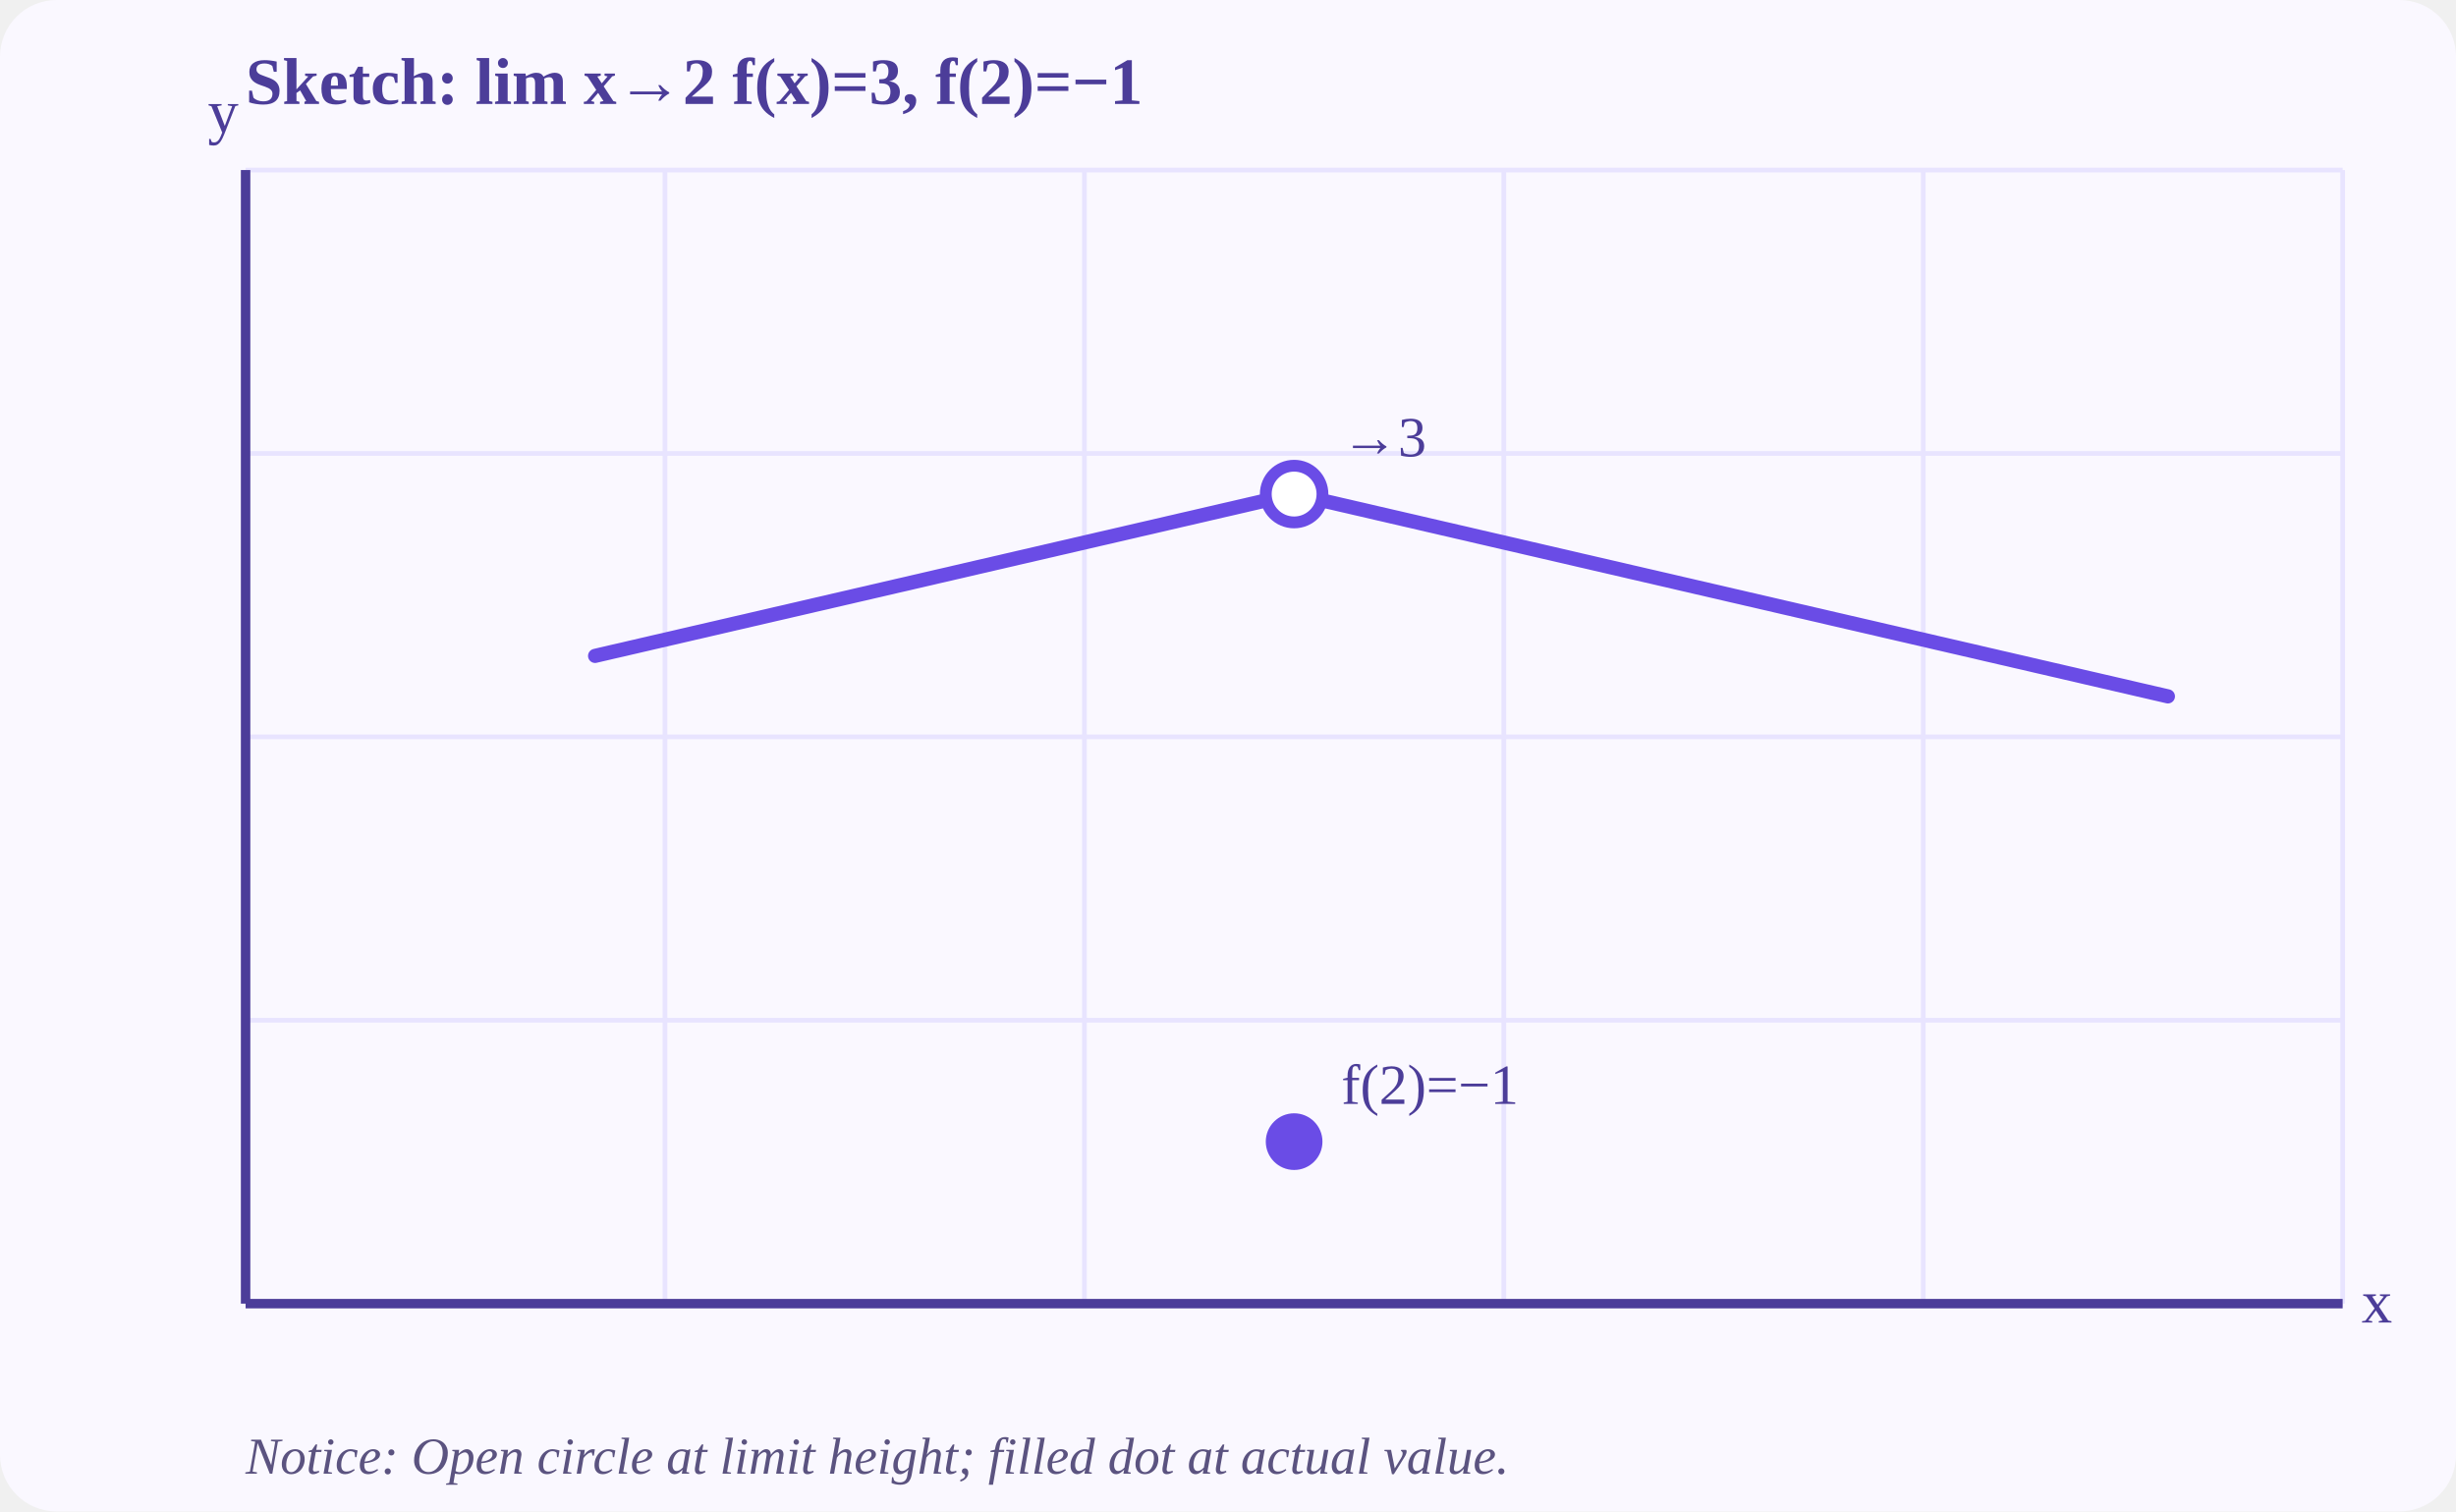
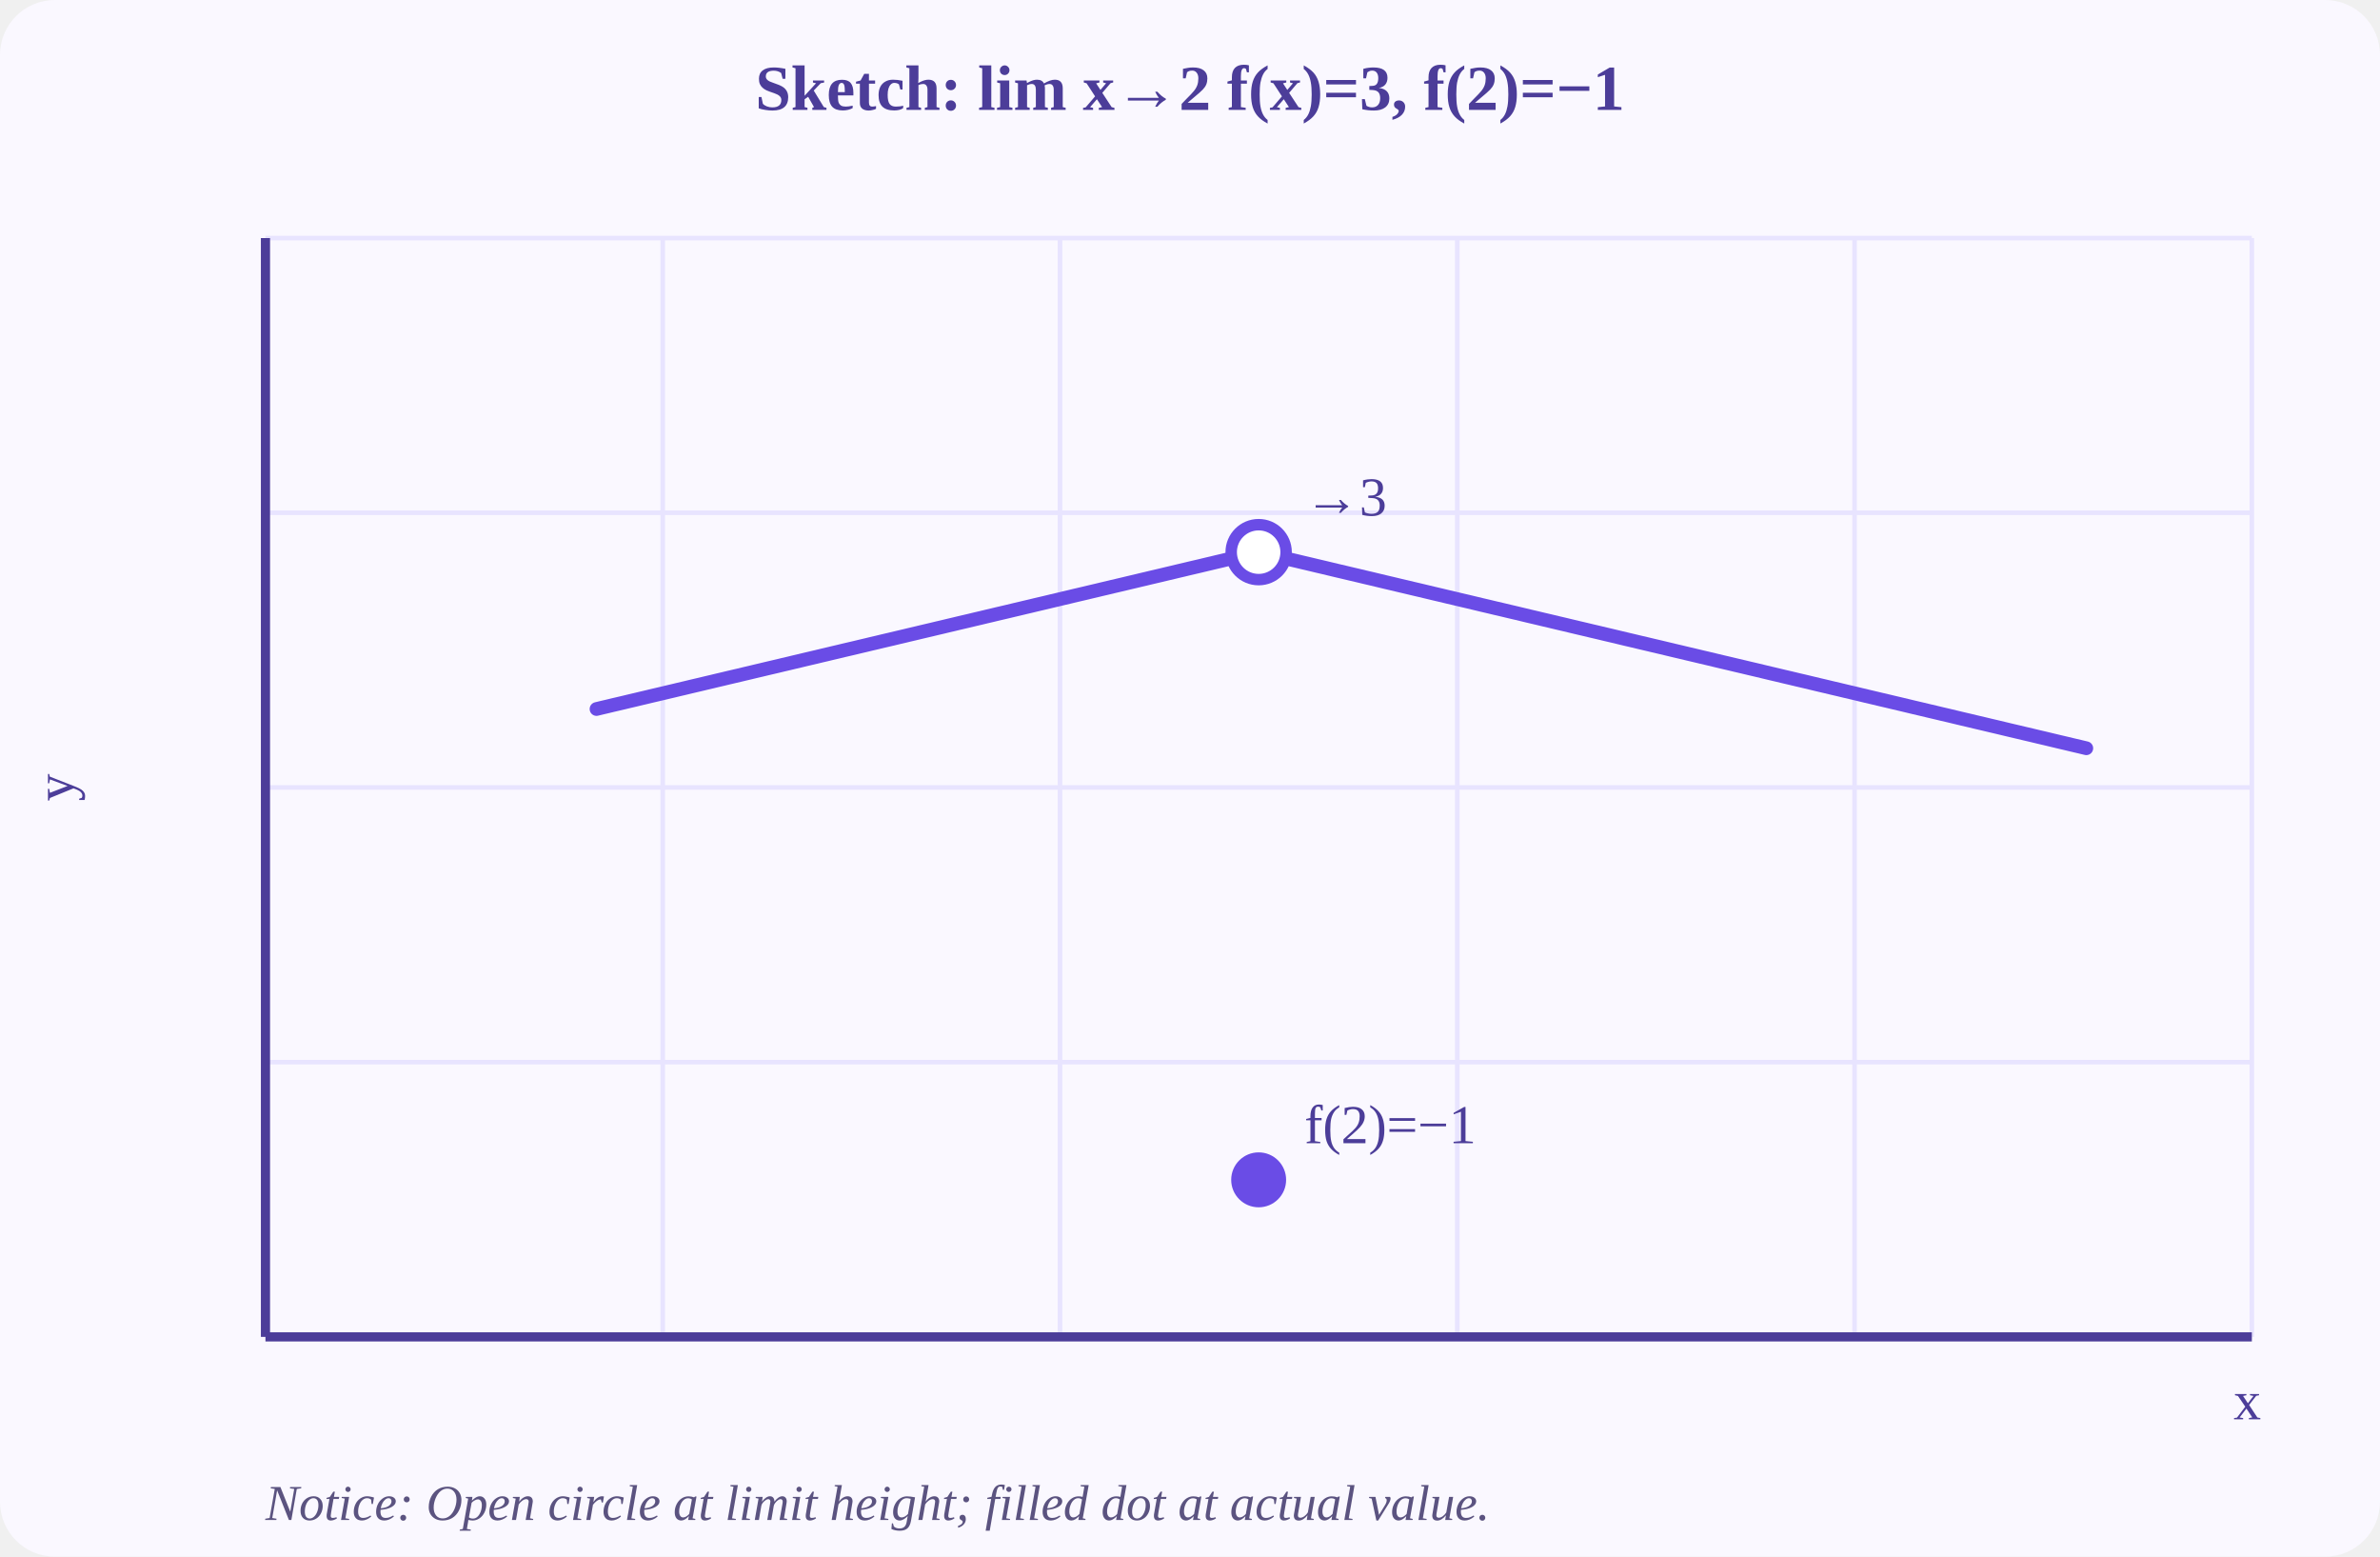
- <svg xmlns="http://www.w3.org/2000/svg" viewBox="0 0 520 320" role="img" aria-label="Sketch: lim x→2 f(x)=3, f(2)=−1" class="ap-graph-svg">
-   <rect width="520" height="320" fill="#faf8ff" rx="12" />
-   <line x1="52.0" y1="36" x2="52.0" y2="276" stroke="#e8e4ff" stroke-width="1" />
-   <line x1="140.8" y1="36" x2="140.8" y2="276" stroke="#e8e4ff" stroke-width="1" />
-   <line x1="229.6" y1="36" x2="229.6" y2="276" stroke="#e8e4ff" stroke-width="1" />
-   <line x1="318.4" y1="36" x2="318.4" y2="276" stroke="#e8e4ff" stroke-width="1" />
-   <line x1="407.2" y1="36" x2="407.2" y2="276" stroke="#e8e4ff" stroke-width="1" />
-   <line x1="496.0" y1="36" x2="496.0" y2="276" stroke="#e8e4ff" stroke-width="1" />
-   <line x1="52" y1="36.0" x2="496" y2="36.0" stroke="#e8e4ff" stroke-width="1" />
-   <line x1="52" y1="96.0" x2="496" y2="96.0" stroke="#e8e4ff" stroke-width="1" />
-   <line x1="52" y1="156.0" x2="496" y2="156.0" stroke="#e8e4ff" stroke-width="1" />
-   <line x1="52" y1="216.0" x2="496" y2="216.0" stroke="#e8e4ff" stroke-width="1" />
-   <line x1="52" y1="276.0" x2="496" y2="276.0" stroke="#e8e4ff" stroke-width="1" />
-   <line x1="52" y1="276" x2="496" y2="276" stroke="#4c3d99" stroke-width="2" />
-   <line x1="52" y1="36" x2="52" y2="276" stroke="#4c3d99" stroke-width="2" />
-   <text x="500" y="280" font-size="13" fill="#4c3d99">x</text>
-   <text x="44" y="28" font-size="13" fill="#4c3d99">y</text>
-   <text x="52" y="22" font-size="14" font-weight="700" fill="#4c3d99">Sketch: lim x→2 f(x)=3, f(2)=−1</text>
-   <polyline points="126.00,138.86 127.23,138.57 128.45,138.29 129.68,138.00 130.91,137.72 132.14,137.44 133.36,137.15 134.59,136.87 135.82,136.58 137.04,136.30 138.27,136.01 139.50,135.73 140.73,135.45 141.95,135.16 143.18,134.88 144.41,134.59 145.63,134.31 146.86,134.02 148.09,133.74 149.32,133.46 150.54,133.17 151.77,132.89 153.00,132.60 154.22,132.32 155.45,132.03 156.68,131.75 157.91,131.47 159.13,131.18 160.36,130.90 161.59,130.61 162.81,130.33 164.04,130.04 165.27,129.76 166.50,129.48 167.72,129.19 168.95,128.91 170.18,128.62 171.41,128.34 172.63,128.05 173.86,127.77 175.09,127.49 176.31,127.20 177.54,126.92 178.77,126.63 180.00,126.35 181.22,126.06 182.45,125.78 183.68,125.50 184.90,125.21 186.13,124.93 187.36,124.64 188.59,124.36 189.81,124.07 191.04,123.79 192.27,123.51 193.49,123.22 194.72,122.94 195.95,122.65 197.18,122.37 198.40,122.08 199.63,121.80 200.86,121.52 202.08,121.23 203.31,120.95 204.54,120.66 205.77,120.38 206.99,120.09 208.22,119.81 209.45,119.53 210.67,119.24 211.90,118.96 213.13,118.67 214.36,118.39 215.58,118.10 216.81,117.82 218.04,117.54 219.26,117.25 220.49,116.97 221.72,116.68 222.95,116.40 224.17,116.11 225.40,115.83 226.63,115.55 227.85,115.26 229.08,114.98 230.31,114.69 231.54,114.41 232.76,114.12 233.99,113.84 235.22,113.56 236.45,113.27 237.67,112.99 238.90,112.70 240.13,112.42 241.35,112.13 242.58,111.85 243.81,111.57 245.04,111.28 246.26,111.00 247.49,110.71 248.72,110.43 249.94,110.14 251.17,109.86 252.40,109.58 253.63,109.29 254.85,109.01 256.08,108.72 257.31,108.44 258.53,108.15 259.76,107.87 260.99,107.59 262.22,107.30 263.44,107.02 264.67,106.73 265.90,106.45 267.12,106.16 268.35,105.88 269.58,105.60 270.81,105.31 272.03,105.03 273.26,104.74" fill="none" stroke="#6a4ce6" stroke-width="3" stroke-linecap="round" />
-   <polyline points="274.74,104.74 276.28,105.10 277.81,105.45 279.35,105.81 280.88,106.17 282.42,106.52 283.95,106.88 285.49,107.23 287.02,107.59 288.56,107.94 290.10,108.30 291.63,108.66 293.17,109.01 294.70,109.37 296.24,109.72 297.77,110.08 299.31,110.43 300.84,110.79 302.38,111.15 303.91,111.50 305.45,111.86 306.99,112.21 308.52,112.57 310.06,112.92 311.59,113.28 313.13,113.64 314.66,113.99 316.20,114.35 317.73,114.70 319.27,115.06 320.81,115.41 322.34,115.77 323.88,116.13 325.41,116.48 326.95,116.84 328.48,117.19 330.02,117.55 331.55,117.90 333.09,118.26 334.62,118.62 336.16,118.97 337.70,119.33 339.23,119.68 340.77,120.04 342.30,120.39 343.84,120.75 345.37,121.11 346.91,121.46 348.44,121.82 349.98,122.17 351.52,122.53 353.05,122.88 354.59,123.24 356.12,123.60 357.66,123.95 359.19,124.31 360.73,124.66 362.26,125.02 363.80,125.37 365.33,125.73 366.87,126.09 368.41,126.44 369.94,126.80 371.48,127.15 373.01,127.51 374.55,127.86 376.08,128.22 377.62,128.58 379.15,128.93 380.69,129.29 382.23,129.64 383.76,130.00 385.30,130.35 386.83,130.71 388.37,131.07 389.90,131.42 391.44,131.78 392.97,132.13 394.51,132.49 396.04,132.84 397.58,133.20 399.12,133.56 400.65,133.91 402.19,134.27 403.72,134.62 405.26,134.98 406.79,135.33 408.33,135.69 409.86,136.05 411.40,136.40 412.94,136.76 414.47,137.11 416.01,137.47 417.54,137.82 419.08,138.18 420.61,138.54 422.15,138.89 423.68,139.25 425.22,139.60 426.75,139.96 428.29,140.31 429.83,140.67 431.36,141.03 432.90,141.38 434.43,141.74 435.97,142.09 437.50,142.45 439.04,142.80 440.57,143.16 442.11,143.52 443.64,143.87 445.18,144.23 446.72,144.58 448.25,144.94 449.79,145.29 451.32,145.65 452.86,146.01 454.39,146.36 455.93,146.72 457.46,147.07 459.00,147.43" fill="none" stroke="#6a4ce6" stroke-width="3" stroke-linecap="round" />
-   <circle cx="274.0" cy="104.6" r="6" fill="#fff" stroke="#6a4ce6" stroke-width="2.5" />
-   <text x="284.0" y="96.6" font-size="12" fill="#4c3d99">→3</text>
-   <circle cx="274.0" cy="241.7" r="6" fill="#6a4ce6" />
-   <text x="284.0" y="233.7" font-size="12" fill="#4c3d99">f(2)=−1</text>
-   <text x="52" y="312" font-size="11" fill="#5b5380" font-style="italic">Notice: Open circle at limit height; filled dot at actual value.</text>
+ <svg xmlns="http://www.w3.org/2000/svg" viewBox="0 0 520 340" role="img" aria-label="Sketch: lim x→2 f(x)=3, f(2)=−1" class="ap-graph-svg">
+   <rect width="520" height="340" fill="#faf8ff" rx="12" />
+   <text x="260.0" y="24" text-anchor="middle" font-size="14" font-weight="700" fill="#4c3d99">Sketch: lim x→2 f(x)=3, f(2)=−1</text>
+   <line x1="58.0" y1="52" x2="58.0" y2="292" stroke="#e8e4ff" stroke-width="1" />
+   <line x1="144.8" y1="52" x2="144.8" y2="292" stroke="#e8e4ff" stroke-width="1" />
+   <line x1="231.6" y1="52" x2="231.6" y2="292" stroke="#e8e4ff" stroke-width="1" />
+   <line x1="318.4" y1="52" x2="318.4" y2="292" stroke="#e8e4ff" stroke-width="1" />
+   <line x1="405.2" y1="52" x2="405.2" y2="292" stroke="#e8e4ff" stroke-width="1" />
+   <line x1="492.0" y1="52" x2="492.0" y2="292" stroke="#e8e4ff" stroke-width="1" />
+   <line x1="58" y1="52.0" x2="492" y2="52.0" stroke="#e8e4ff" stroke-width="1" />
+   <line x1="58" y1="112.0" x2="492" y2="112.0" stroke="#e8e4ff" stroke-width="1" />
+   <line x1="58" y1="172.0" x2="492" y2="172.0" stroke="#e8e4ff" stroke-width="1" />
+   <line x1="58" y1="232.0" x2="492" y2="232.0" stroke="#e8e4ff" stroke-width="1" />
+   <line x1="58" y1="292.0" x2="492" y2="292.0" stroke="#e8e4ff" stroke-width="1" />
+   <line x1="58" y1="292" x2="492" y2="292" stroke="#4c3d99" stroke-width="2" />
+   <line x1="58" y1="52" x2="58" y2="292" stroke="#4c3d99" stroke-width="2" />
+   <text x="494.0" y="310.0" text-anchor="end" font-size="12" fill="#4c3d99">x</text>
+   <text x="16" y="172.0" text-anchor="middle" font-size="12" fill="#4c3d99" transform="rotate(-90 16 172.0)">y</text>
+   <polyline points="130.33,154.86 131.53,154.57 132.73,154.29 133.93,154.00 135.13,153.72 136.33,153.44 137.53,153.15 138.73,152.87 139.93,152.58 141.13,152.30 142.33,152.01 143.53,151.73 144.73,151.45 145.93,151.16 147.13,150.88 148.33,150.59 149.53,150.31 150.73,150.02 151.92,149.74 153.12,149.46 154.32,149.17 155.52,148.89 156.72,148.60 157.92,148.32 159.12,148.03 160.32,147.75 161.52,147.47 162.72,147.18 163.92,146.90 165.12,146.61 166.32,146.33 167.52,146.04 168.72,145.76 169.92,145.48 171.12,145.19 172.32,144.91 173.52,144.62 174.72,144.34 175.92,144.05 177.11,143.77 178.31,143.49 179.51,143.20 180.71,142.92 181.91,142.63 183.11,142.35 184.31,142.06 185.51,141.78 186.71,141.50 187.91,141.21 189.11,140.93 190.31,140.64 191.51,140.36 192.71,140.07 193.91,139.79 195.11,139.51 196.31,139.22 197.51,138.94 198.71,138.65 199.91,138.37 201.11,138.08 202.30,137.80 203.50,137.52 204.70,137.23 205.90,136.95 207.10,136.66 208.30,136.38 209.50,136.09 210.70,135.81 211.90,135.53 213.10,135.24 214.30,134.96 215.50,134.67 216.70,134.39 217.90,134.10 219.10,133.82 220.30,133.54 221.50,133.25 222.70,132.97 223.90,132.68 225.10,132.40 226.30,132.11 227.50,131.83 228.69,131.55 229.89,131.26 231.09,130.98 232.29,130.69 233.49,130.41 234.69,130.12 235.89,129.84 237.09,129.56 238.29,129.27 239.49,128.99 240.69,128.70 241.89,128.42 243.09,128.13 244.29,127.85 245.49,127.57 246.69,127.28 247.89,127.00 249.09,126.71 250.29,126.43 251.49,126.14 252.69,125.86 253.88,125.58 255.08,125.29 256.28,125.01 257.48,124.72 258.68,124.44 259.88,124.15 261.08,123.87 262.28,123.59 263.48,123.30 264.68,123.02 265.88,122.73 267.08,122.45 268.28,122.16 269.48,121.88 270.68,121.60 271.88,121.31 273.08,121.03 274.28,120.74" fill="none" stroke="#6a4ce6" stroke-width="3" stroke-linecap="round" />
+   <polyline points="275.72,120.74 277.22,121.10 278.73,121.45 280.23,121.81 281.73,122.17 283.23,122.52 284.73,122.88 286.23,123.23 287.73,123.59 289.23,123.94 290.73,124.30 292.23,124.66 293.73,125.01 295.24,125.37 296.74,125.72 298.24,126.08 299.74,126.43 301.24,126.79 302.74,127.15 304.24,127.50 305.74,127.86 307.24,128.21 308.74,128.57 310.24,128.92 311.75,129.28 313.25,129.64 314.75,129.99 316.25,130.35 317.75,130.70 319.25,131.06 320.75,131.41 322.25,131.77 323.75,132.13 325.25,132.48 326.75,132.84 328.26,133.19 329.76,133.55 331.26,133.90 332.76,134.26 334.26,134.62 335.76,134.97 337.26,135.33 338.76,135.68 340.26,136.04 341.76,136.39 343.26,136.75 344.77,137.11 346.27,137.46 347.77,137.82 349.27,138.17 350.77,138.53 352.27,138.88 353.77,139.24 355.27,139.60 356.77,139.95 358.27,140.31 359.77,140.66 361.28,141.02 362.78,141.37 364.28,141.73 365.78,142.09 367.28,142.44 368.78,142.80 370.28,143.15 371.78,143.51 373.28,143.86 374.78,144.22 376.28,144.58 377.79,144.93 379.29,145.29 380.79,145.64 382.29,146.00 383.79,146.35 385.29,146.71 386.79,147.07 388.29,147.42 389.79,147.78 391.29,148.13 392.79,148.49 394.30,148.84 395.80,149.20 397.30,149.56 398.80,149.91 400.30,150.27 401.80,150.62 403.30,150.98 404.80,151.33 406.30,151.69 407.80,152.05 409.30,152.40 410.81,152.76 412.31,153.11 413.81,153.47 415.31,153.82 416.81,154.18 418.31,154.54 419.81,154.89 421.31,155.25 422.81,155.60 424.31,155.96 425.82,156.31 427.32,156.67 428.82,157.03 430.32,157.38 431.82,157.74 433.32,158.09 434.82,158.45 436.32,158.80 437.82,159.16 439.32,159.52 440.82,159.87 442.33,160.23 443.83,160.58 445.33,160.94 446.83,161.29 448.33,161.65 449.83,162.01 451.33,162.36 452.83,162.72 454.33,163.07 455.83,163.43" fill="none" stroke="#6a4ce6" stroke-width="3" stroke-linecap="round" />
+   <circle cx="275.0" cy="120.6" r="6" fill="#fff" stroke="#6a4ce6" stroke-width="2.5" />
+   <text x="285.0" y="112.6" font-size="12" fill="#4c3d99">→3</text>
+   <circle cx="275.0" cy="257.7" r="6" fill="#6a4ce6" />
+   <text x="285.0" y="249.7" font-size="12" fill="#4c3d99">f(2)=−1</text>
+   <text x="58" y="332" font-size="11" fill="#5b5380" font-style="italic">Notice: Open circle at limit height; filled dot at actual value.</text>
</svg>
